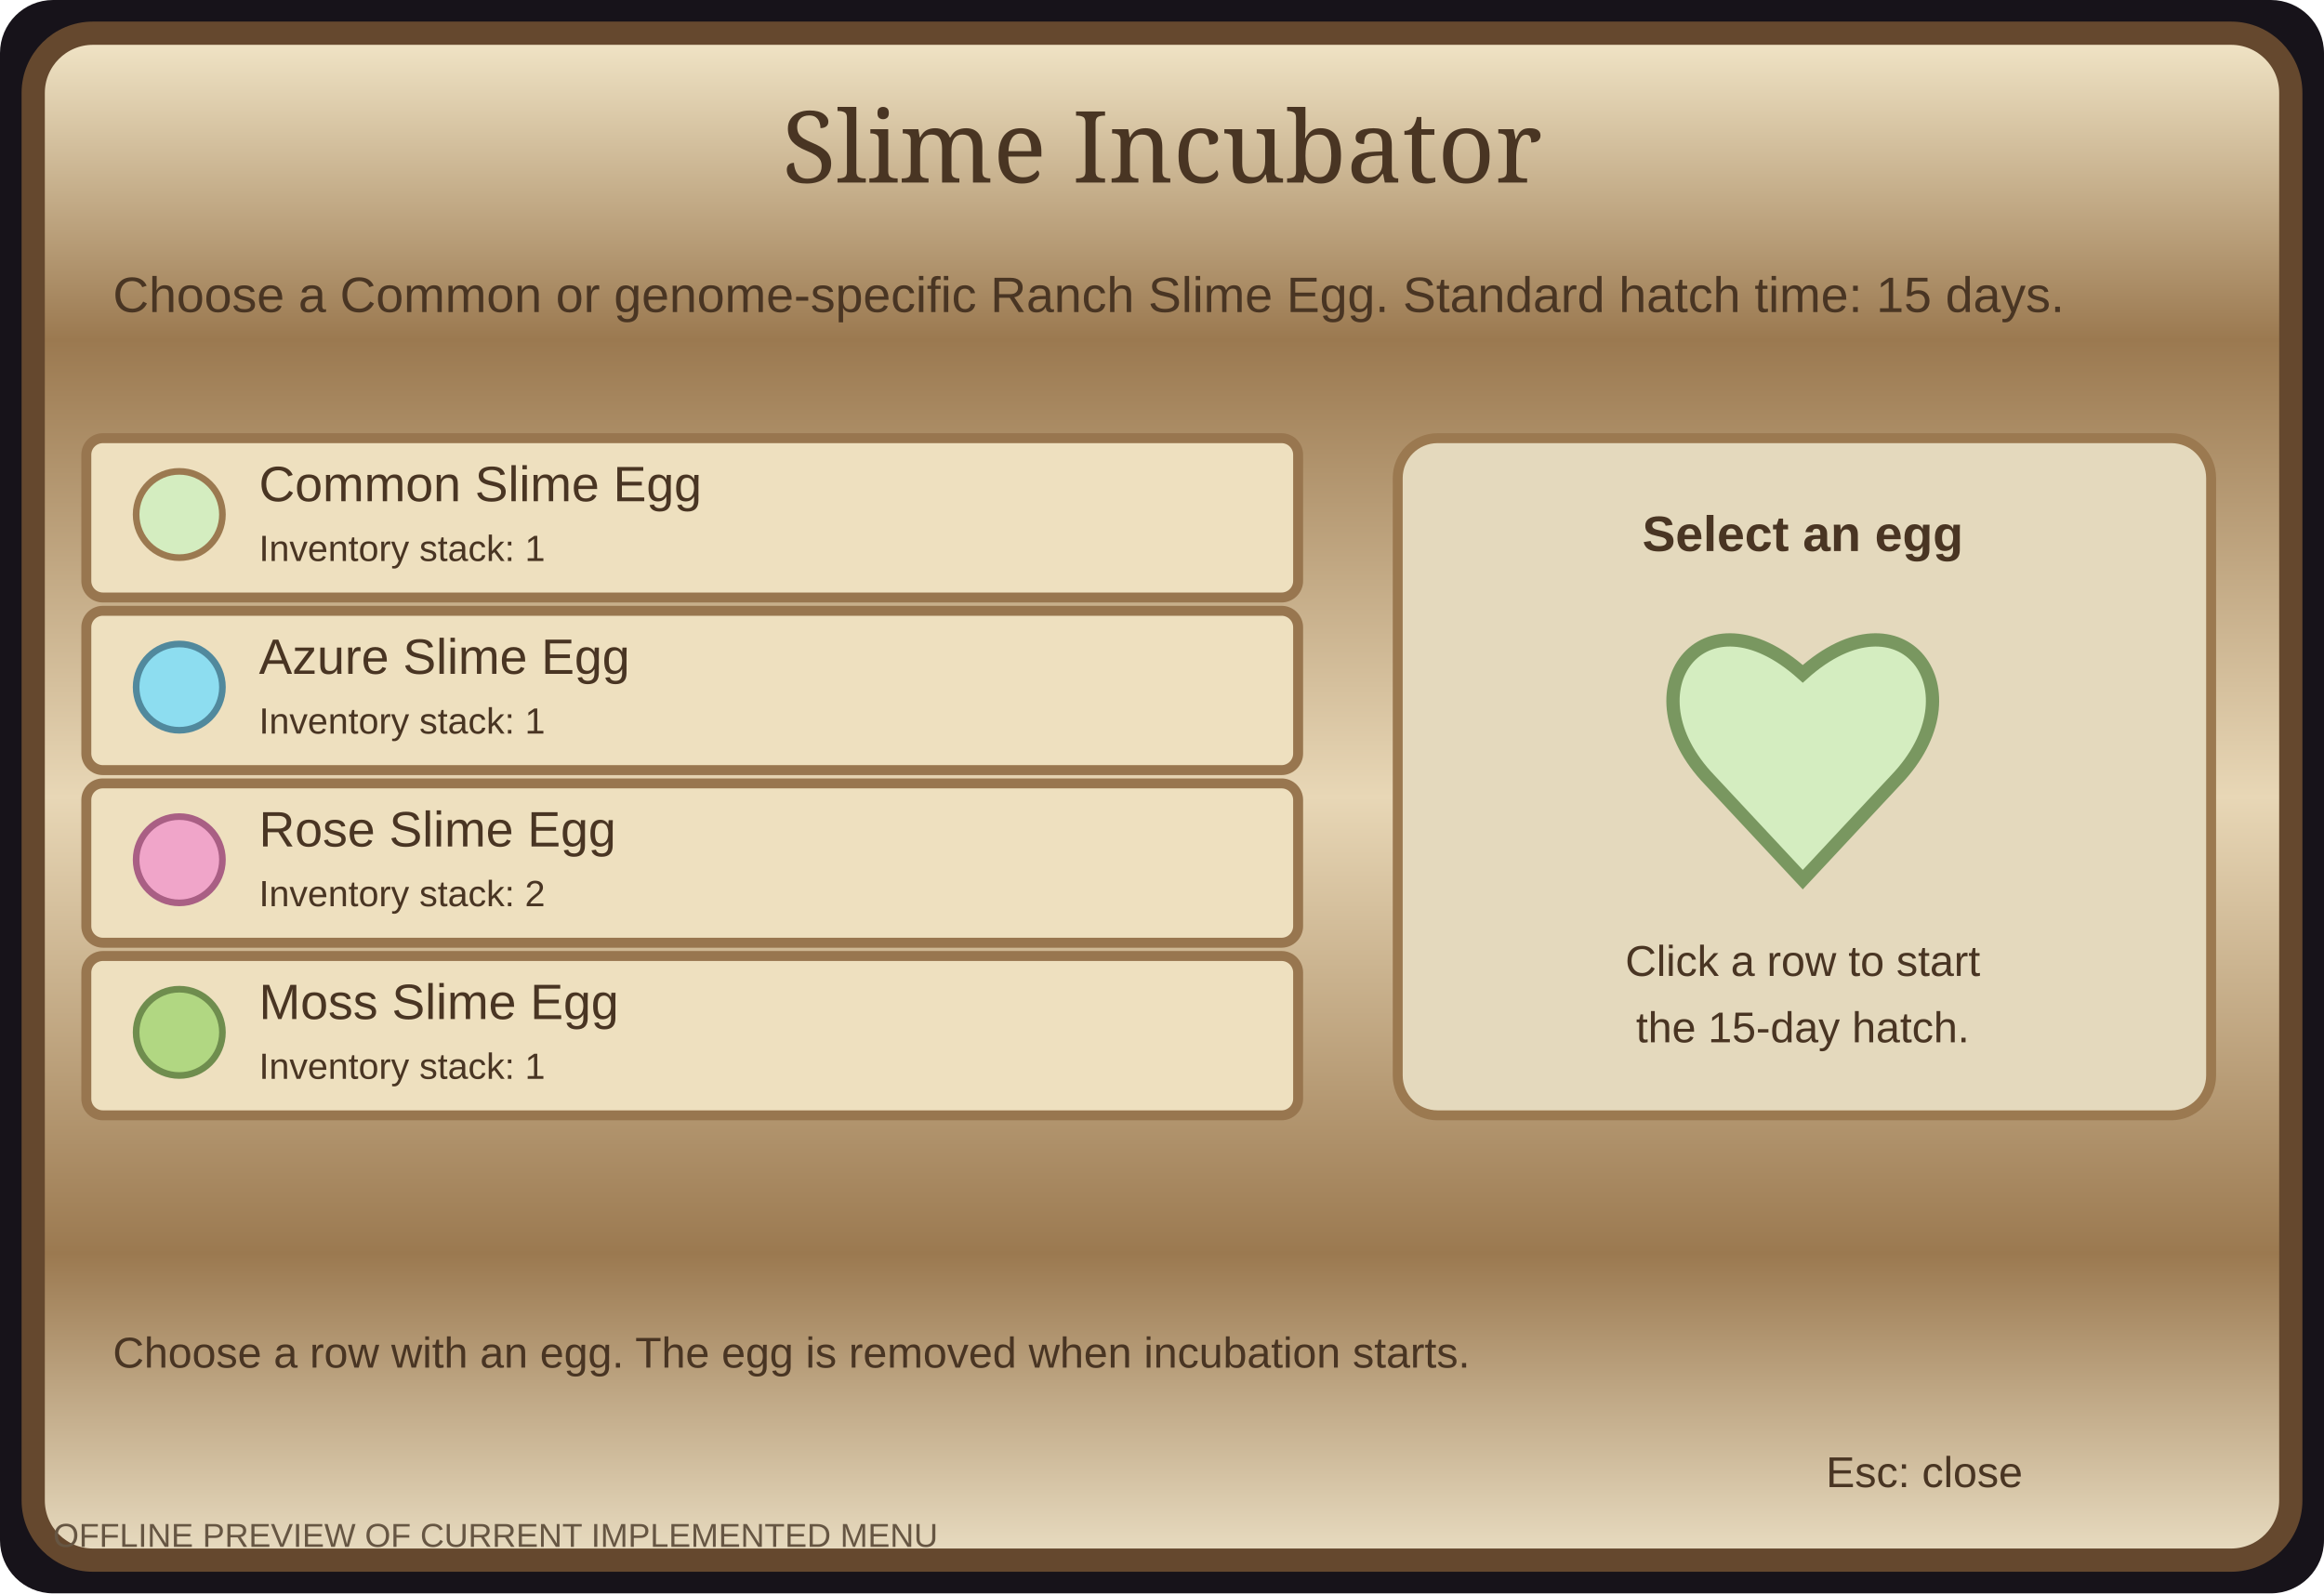
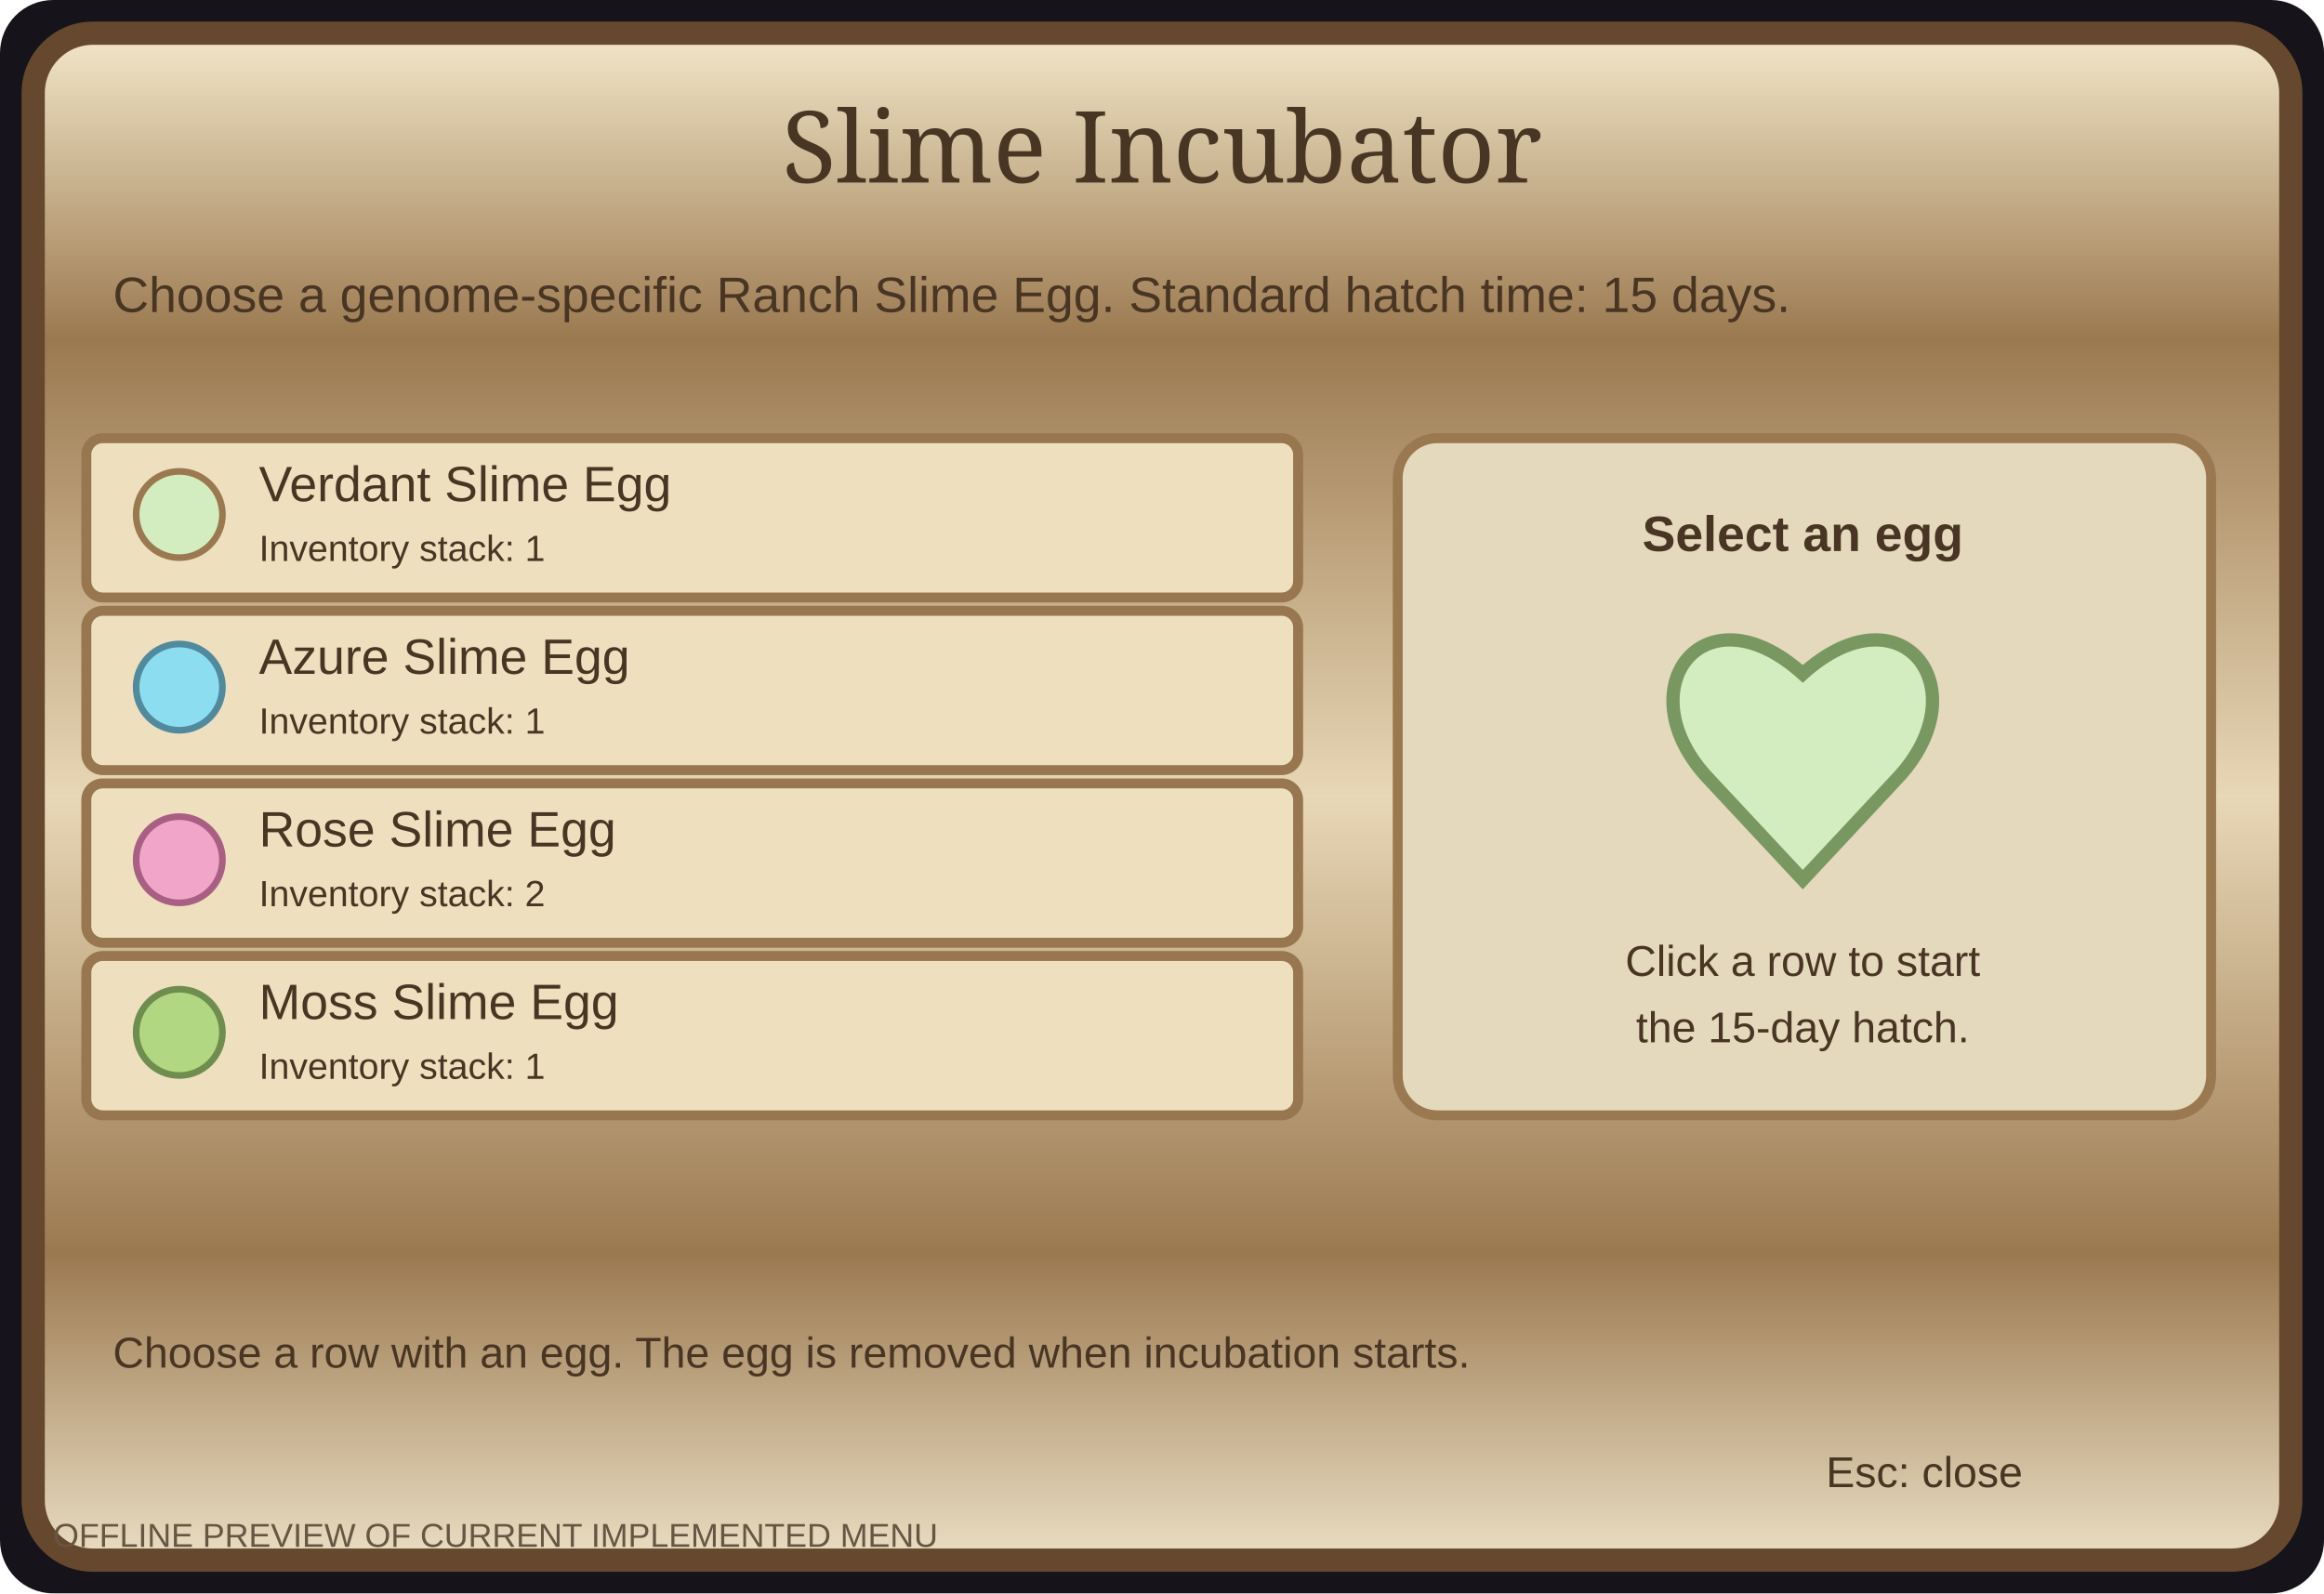
<svg xmlns="http://www.w3.org/2000/svg" width="700" height="480" viewBox="0 0 700 480" role="img" aria-labelledby="title desc">
  <defs>
    <linearGradient id="frame" x2="0" y2="1">
      <stop stop-color="#f2e6c8" />
      <stop offset=".2" stop-color="#9b7950" />
      <stop offset=".5" stop-color="#e8d7b6" />
      <stop offset=".8" stop-color="#9b7950" />
      <stop offset="1" stop-color="#e9ddc2" />
    </linearGradient>
    <style>.t{font-family:Georgia,serif;fill:#493523}.s{font-family:Arial,sans-serif;fill:#493523}.row{fill:#eee0bf;stroke:#98764f;stroke-width:3}</style>
  </defs>
  <rect width="700" height="480" rx="16" fill="#17131a" />
  <rect x="10" y="10" width="680" height="460" rx="18" fill="url(#frame)" stroke="#65482e" stroke-width="7" />
  <text class="t" x="350" y="55" text-anchor="middle" font-size="30">Slime Incubator</text>
-   <text class="s" x="34" y="94" font-size="15">Choose a Common or genome-specific Ranch Slime Egg. Standard hatch time: 15 days.</text>
+   <text class="s" x="34" y="94" font-size="15">Choose a genome-specific Ranch Slime Egg. Standard hatch time: 15 days.</text>
  <g class="s" font-size="15">
    <rect class="row" x="26" y="132" width="365" height="48" rx="5" />
    <circle cx="54" cy="155" r="13" fill="#d4edc0" stroke="#9b7950" stroke-width="2" />
-     <text x="78" y="151">Common Slime Egg</text>
+     <text x="78" y="151">Verdant Slime Egg</text>
    <text x="78" y="169" font-size="11">Inventory stack: 1</text>
    <rect class="row" x="26" y="184" width="365" height="48" rx="5" />
    <circle cx="54" cy="207" r="13" fill="#8dddf0" stroke="#51899d" stroke-width="2" />
    <text x="78" y="203">Azure Slime Egg</text>
    <text x="78" y="221" font-size="11">Inventory stack: 1</text>
    <rect class="row" x="26" y="236" width="365" height="48" rx="5" />
    <circle cx="54" cy="259" r="13" fill="#f0a5c9" stroke="#a95f84" stroke-width="2" />
    <text x="78" y="255">Rose Slime Egg</text>
    <text x="78" y="273" font-size="11">Inventory stack: 2</text>
    <rect class="row" x="26" y="288" width="365" height="48" rx="5" />
    <circle cx="54" cy="311" r="13" fill="#b1d782" stroke="#6f8d4e" stroke-width="2" />
    <text x="78" y="307">Moss Slime Egg</text>
    <text x="78" y="325" font-size="11">Inventory stack: 1</text>
  </g>
  <rect x="421" y="132" width="245" height="204" rx="12" fill="#e4d9bd" stroke="#9b7950" stroke-width="3" />
  <text class="s" x="543" y="166" text-anchor="middle" font-size="15" font-weight="bold">Select an egg</text>
  <path d="M543 203c-30-27-54 5-28 32l28 30 28-30c26-27 2-59-28-32z" fill="#d4edc0" stroke="#799760" stroke-width="4" />
  <text class="s" x="543" y="294" text-anchor="middle" font-size="13">Click a row to start</text>
  <text class="s" x="543" y="314" text-anchor="middle" font-size="13">the 15-day hatch.</text>
  <text class="s" x="34" y="412" font-size="13">Choose a row with an egg. The egg is removed when incubation starts.</text>
  <text class="s" x="550" y="448" font-size="13">Esc: close</text>
  <text x="16" y="466" font-family="Arial" font-size="10" fill="#665643">OFFLINE PREVIEW OF CURRENT IMPLEMENTED MENU</text>
</svg>
